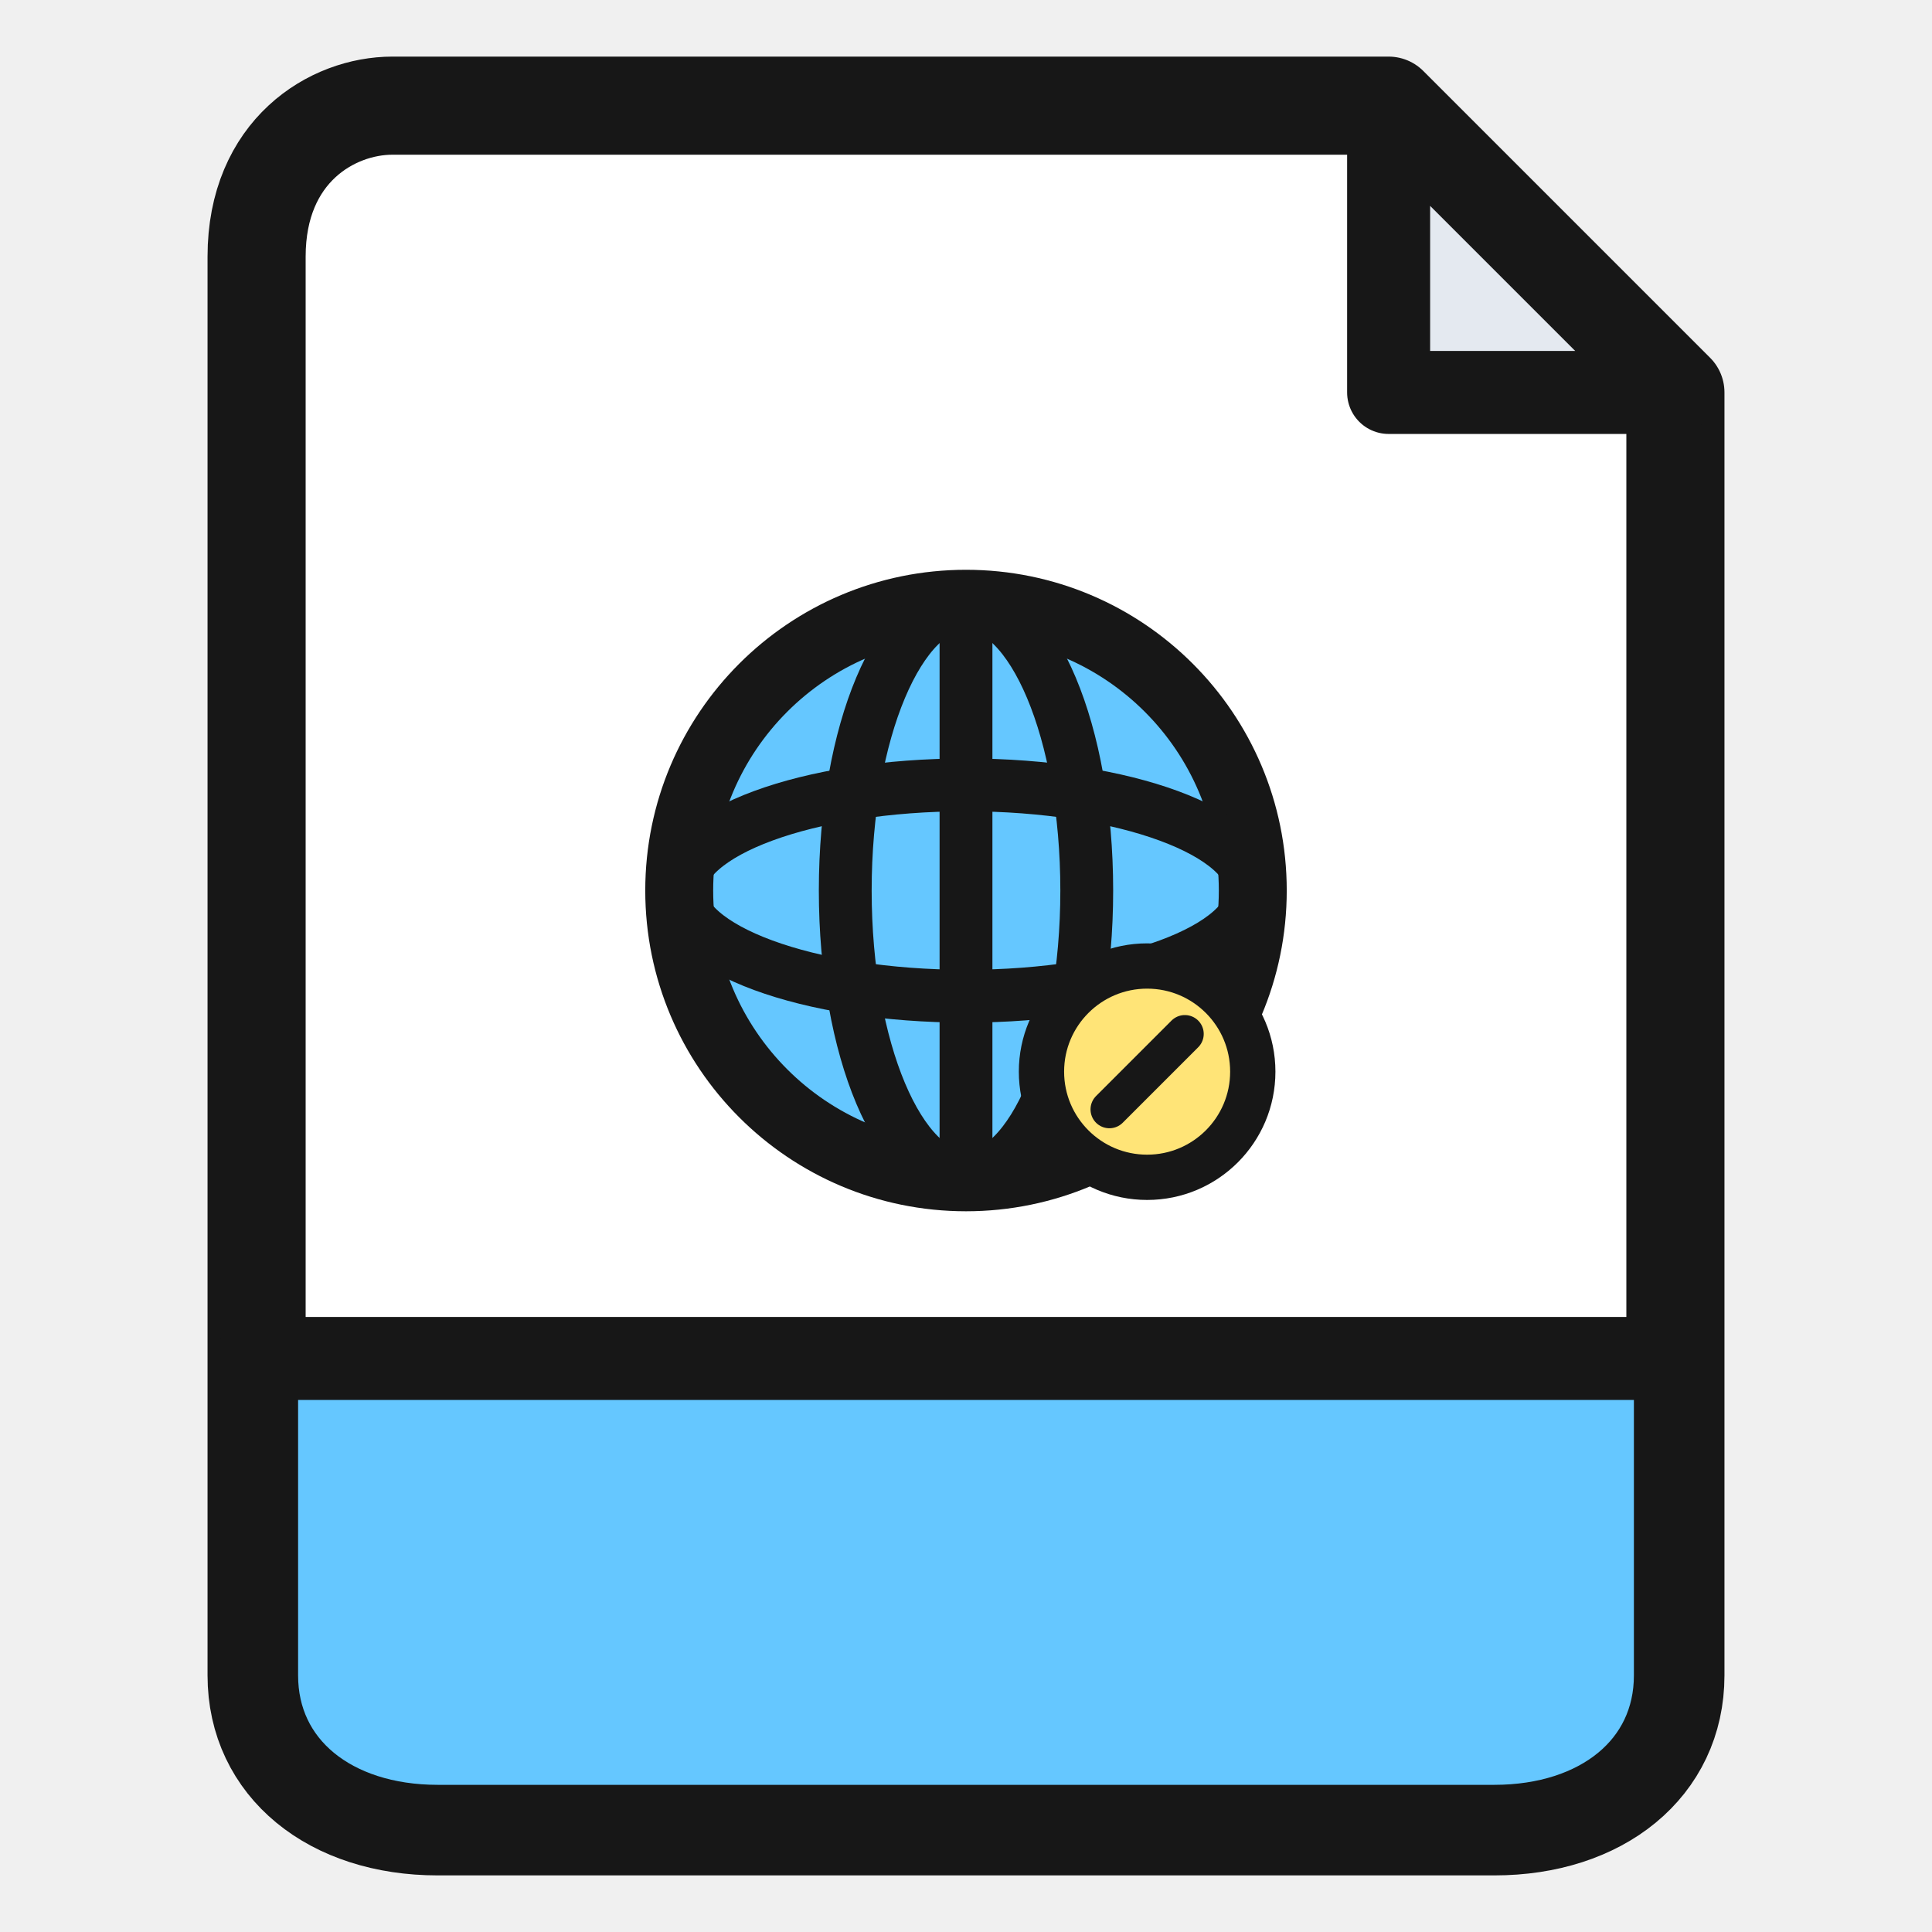
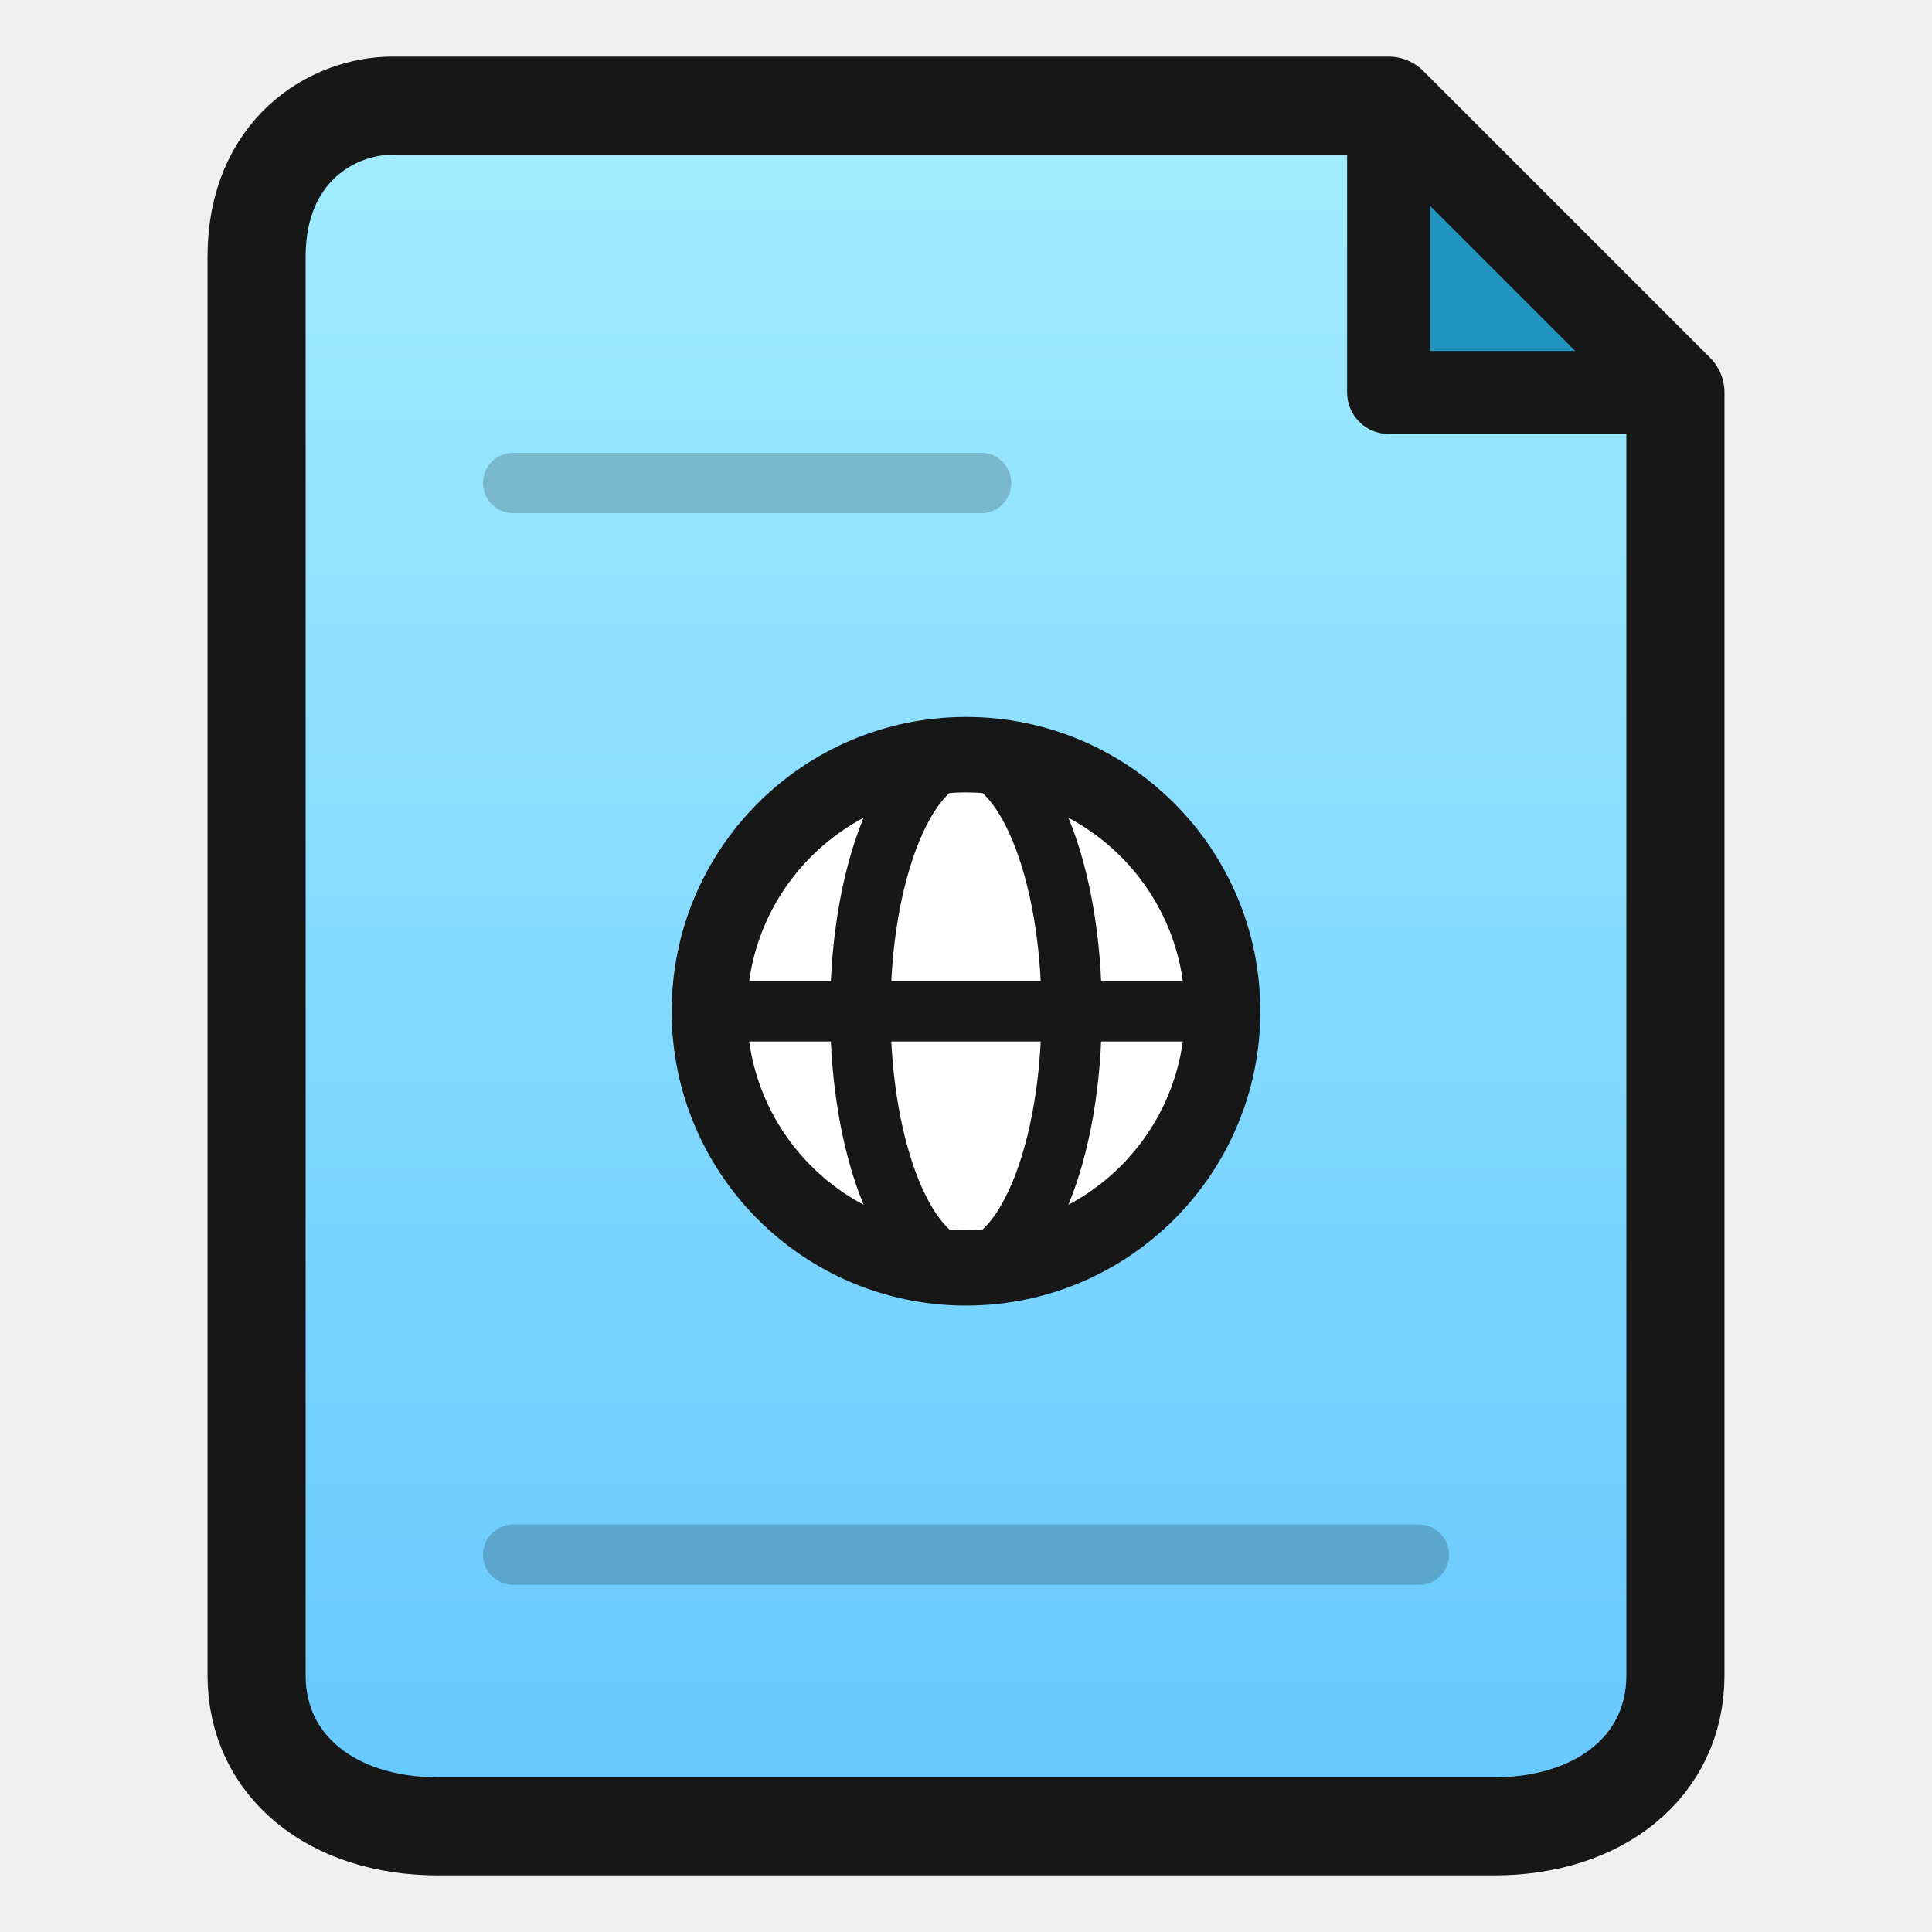
<svg xmlns="http://www.w3.org/2000/svg" viewBox="0 0 256 256" width="256" height="256">
-   <path d="M 52 14            L 184 14            L 222 52            L 222 222            C 222 234, 212 242, 198 242            L 58 242            C 44 242, 34 234, 34 222            L 34 34            C 34 20, 44 14, 52 14 Z" fill="#FFFFFF" stroke="#171717" stroke-width="13" stroke-linejoin="round" stroke-linecap="round" />
-   <path d="M 184 14 L 184 52 L 222 52 Z" fill="#E4E9F0" stroke="#171717" stroke-width="11" stroke-linejoin="round" />
-   <path d="M 34 180 L 34 222 C 34 234, 44 242, 58 242 L 198 242 C 212 242, 222 234, 222 222 L 222 180 Z" fill="#65C7FF" stroke="#171717" stroke-width="11" stroke-linejoin="round" />
-   <g transform="translate(128, 118)">
-     <circle cx="0" cy="0" r="38" fill="#65C7FF" stroke="#171717" stroke-width="9" />
-     <ellipse cx="0" cy="0" rx="38" ry="14" fill="none" stroke="#171717" stroke-width="7" />
-     <ellipse cx="0" cy="0" rx="16" ry="38" fill="none" stroke="#171717" stroke-width="7" />
-     <line x1="0" y1="-38" x2="0" y2="38" stroke="#171717" stroke-width="7" />
-     <circle cx="24" cy="24" r="14" fill="#FFE477" stroke="#171717" stroke-width="6" />
-     <path d="M 19 29 L 29 19" stroke="#171717" stroke-width="5" stroke-linecap="round" />
+   <defs>
+     <linearGradient id="url_grad" x1="0%" y1="0%" x2="0%" y2="100%">
+       <stop offset="0%" stop-color="#A3EDFF" />
+       <stop offset="100%" stop-color="#65C7FF" />
+     </linearGradient>
+   </defs>
+   <path d="M 52 14 L 184 14 L 222 52 L 222 222 C 222 234, 212 242, 198 242 L 58 242 C 44 242, 34 234, 34 222 L 34 34 C 34 20, 44 14, 52 14 Z" fill="url(#url_grad)" stroke="#171717" stroke-width="13" stroke-linejoin="round" stroke-linecap="round" />
+   <path d="M 184 14 L 184 52 L 222 52 Z" fill="#2095C2" stroke="#171717" stroke-width="11" stroke-linejoin="round" />
+   <line x1="68" y1="64" x2="130" y2="64" stroke="#171717" stroke-width="8" stroke-linecap="round" opacity="0.22" />
+   <line x1="68" y1="206" x2="188" y2="206" stroke="#171717" stroke-width="8" stroke-linecap="round" opacity="0.22" />
+   <g transform="translate(128, 134)">
+     <circle cx="0" cy="0" r="34" fill="#FFFFFF" stroke="#171717" stroke-width="10" />
+     <ellipse cx="0" cy="0" rx="14" ry="34" fill="none" stroke="#171717" stroke-width="8" />
+     <line x1="-34" y1="0" x2="34" y2="0" stroke="#171717" stroke-width="8" />
  </g>
</svg>
